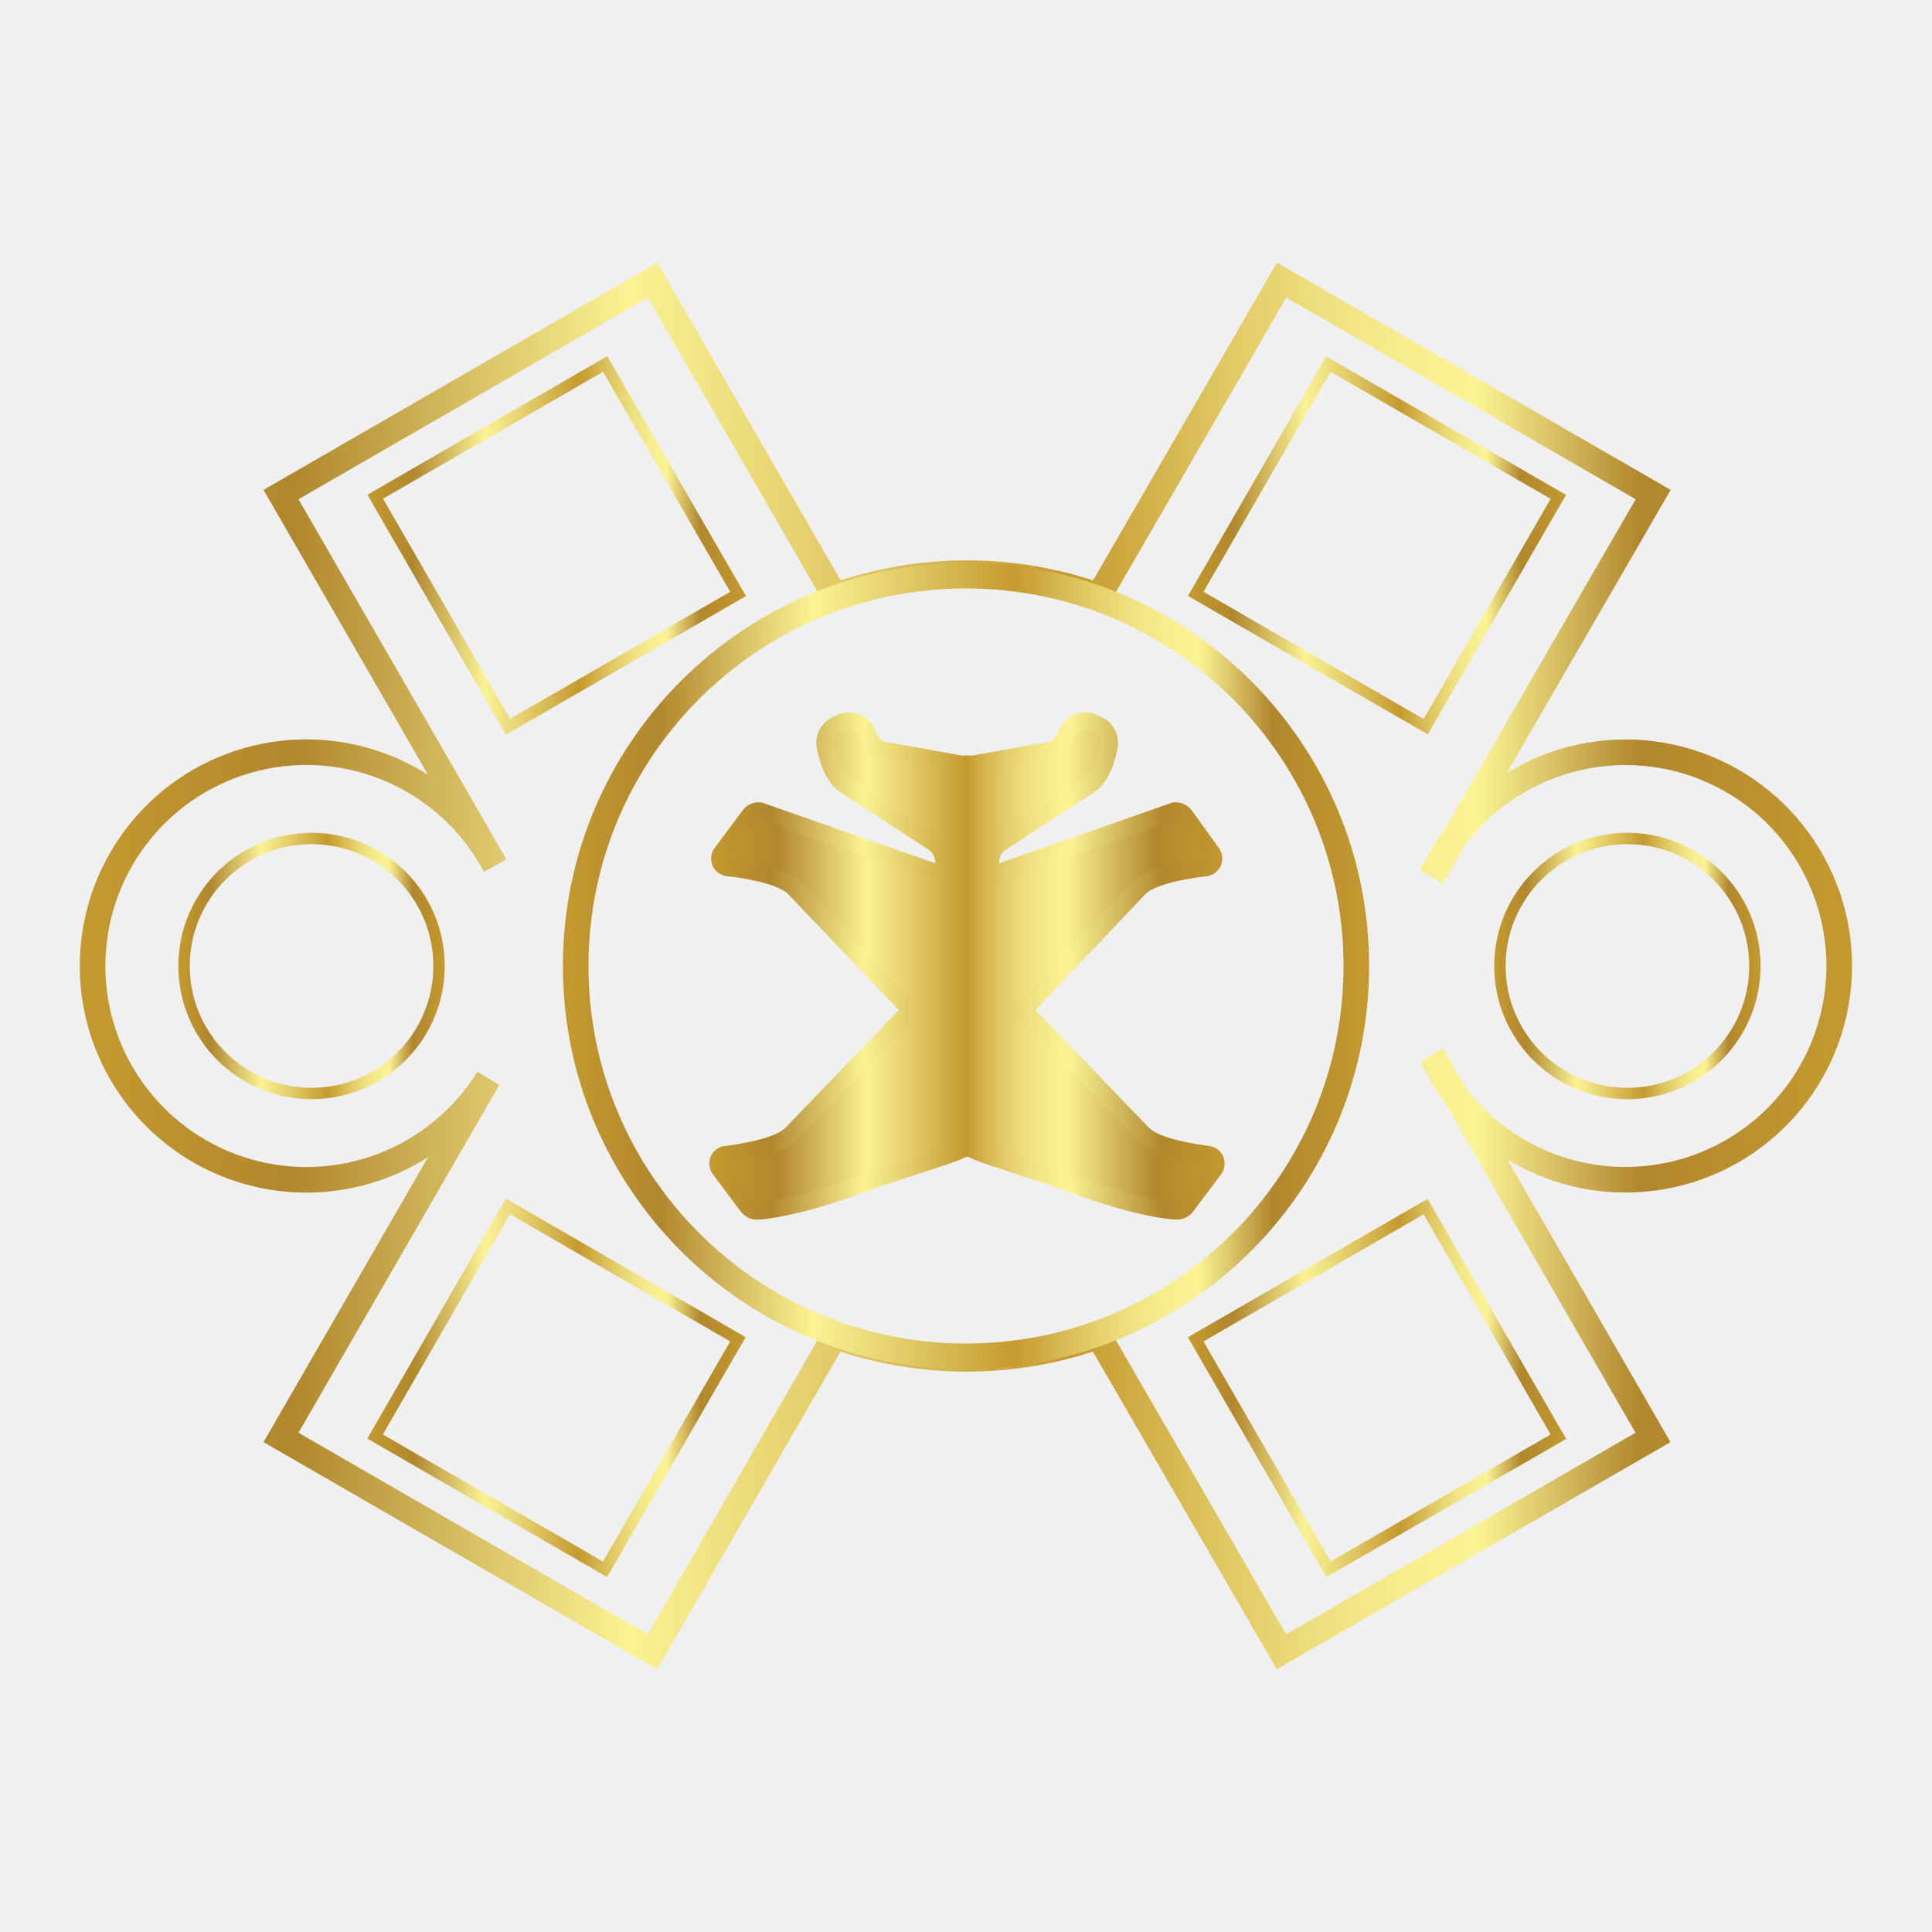
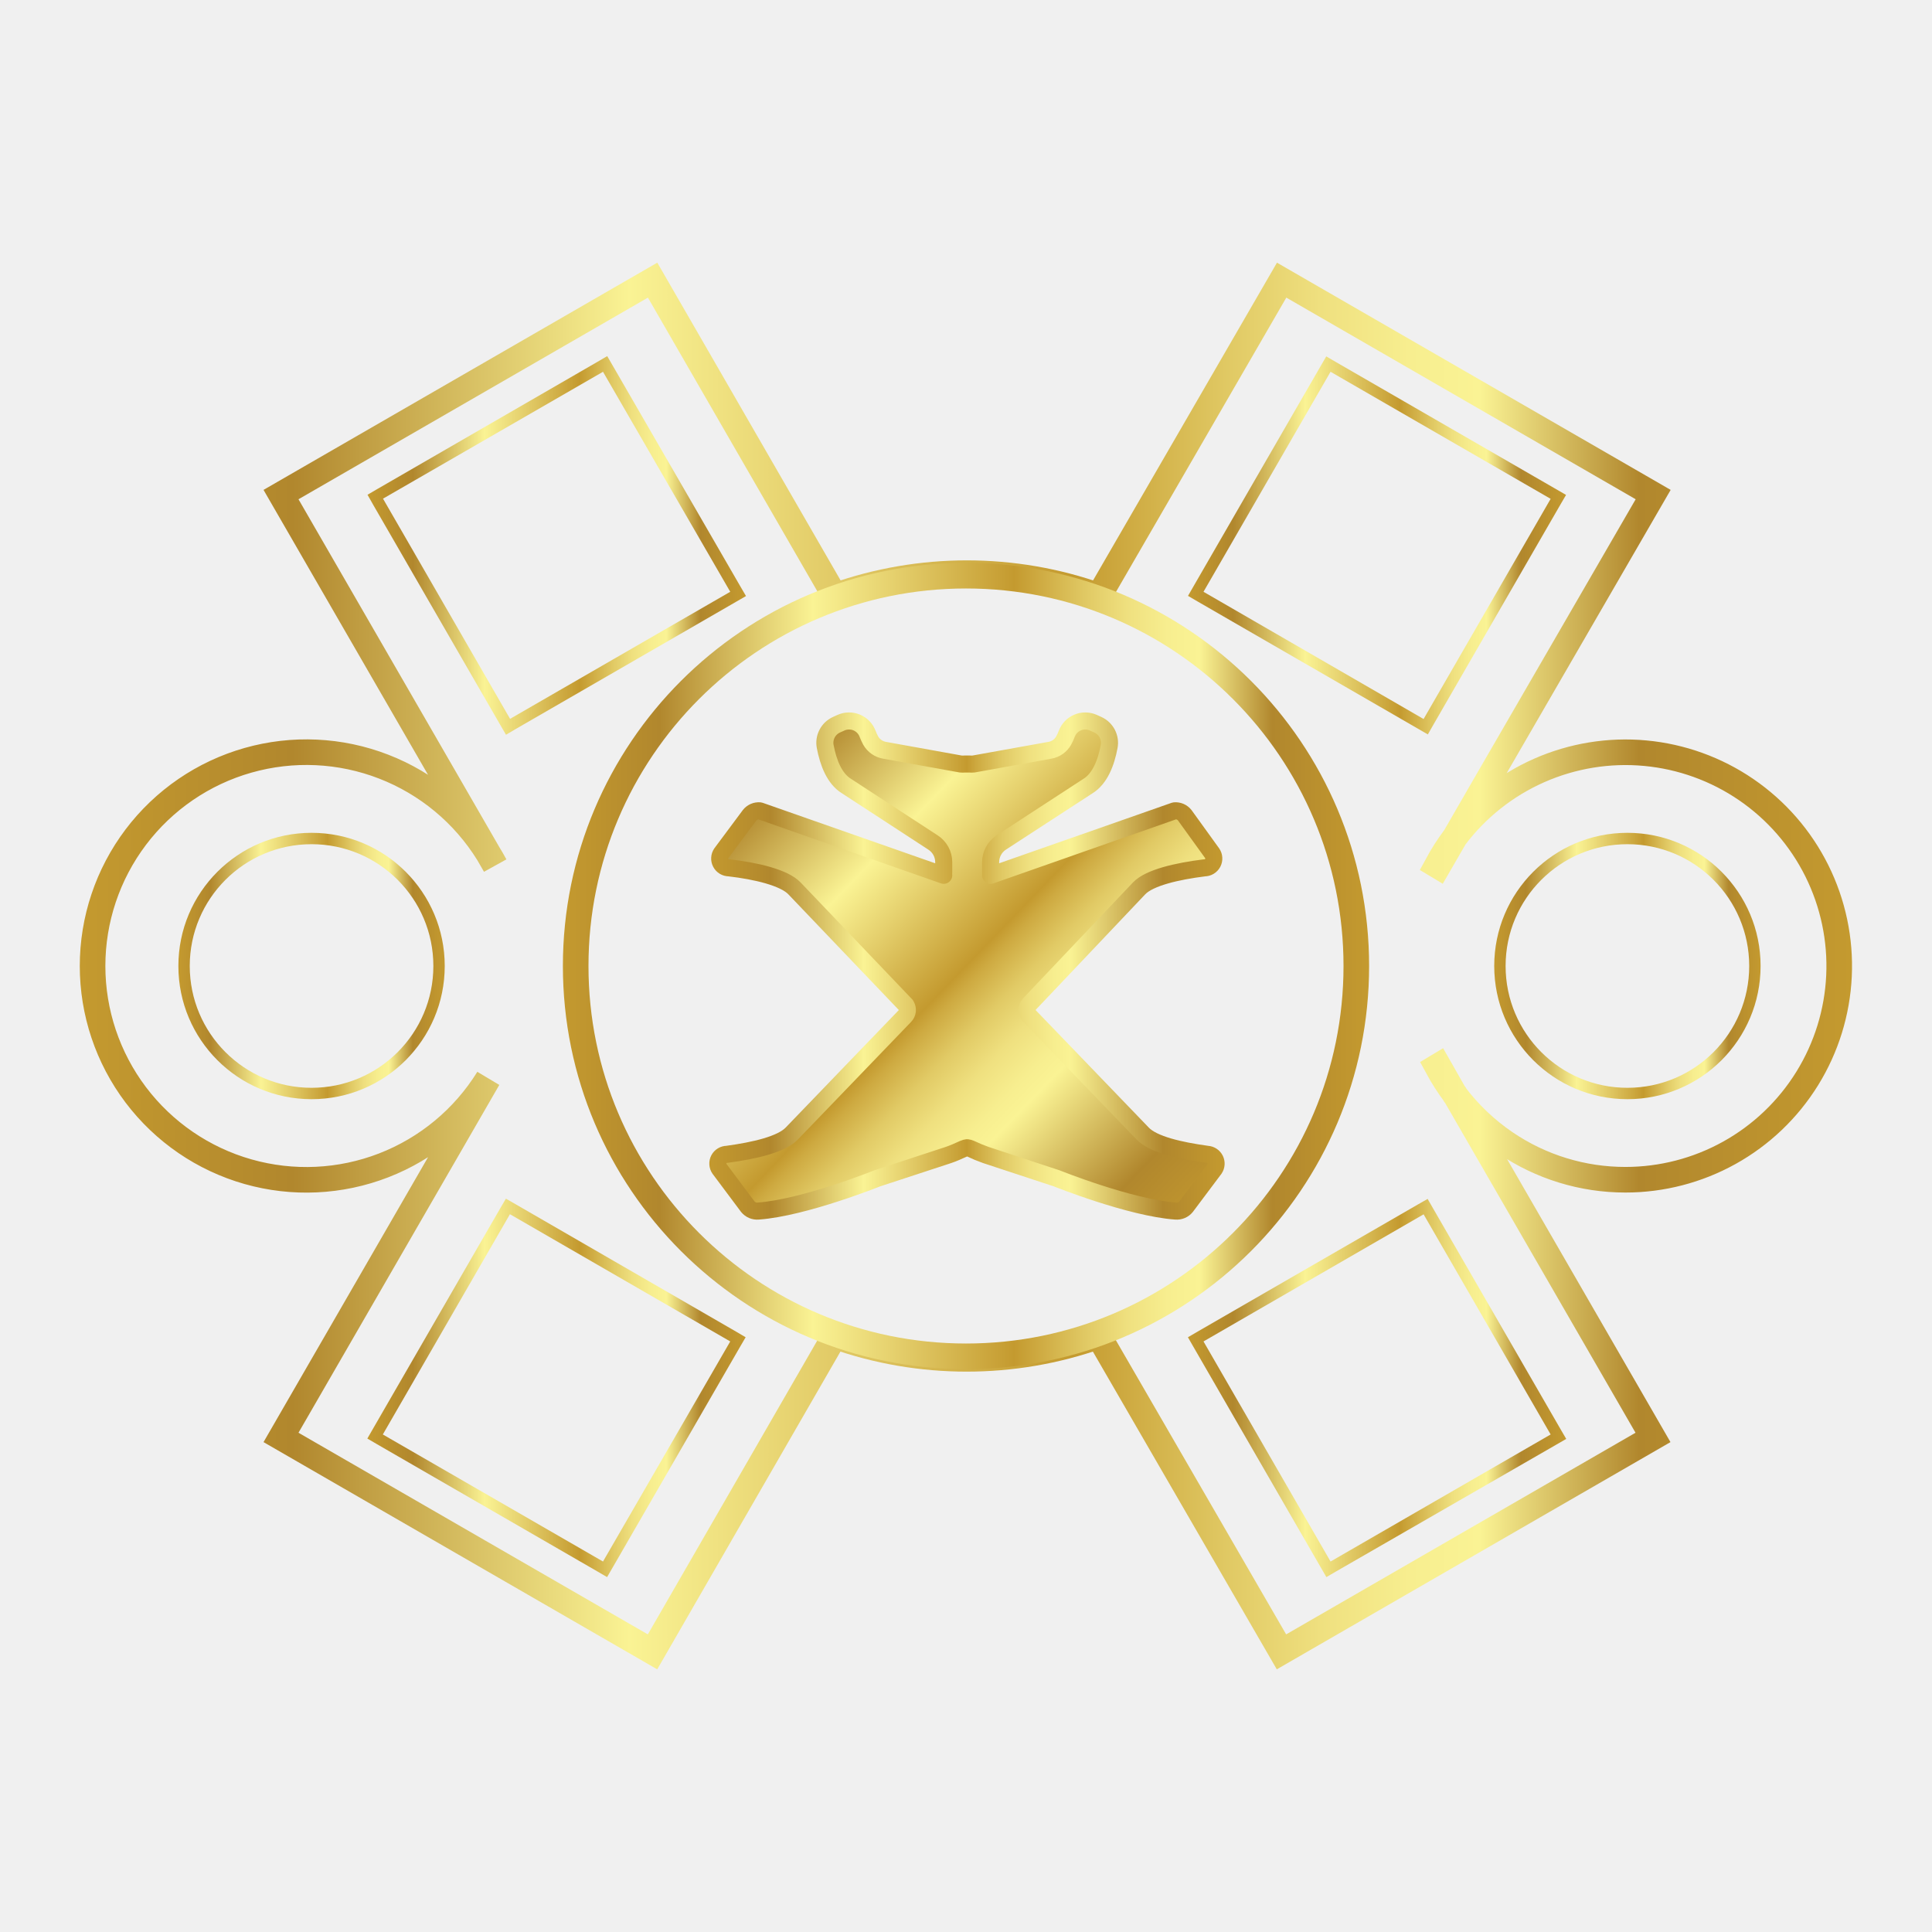
- <svg xmlns="http://www.w3.org/2000/svg" xmlns:xlink="http://www.w3.org/1999/xlink" id="6b66d06a-0e99-4d41-8dee-a8b7e8edeb4f" data-name="Layer 1" viewBox="0 0 222 222">
+ <svg xmlns="http://www.w3.org/2000/svg" width="222" height="222" viewBox="0 0 222 222" fill="none">
+   <g clip-path="url(#clip0_2_36)">
+     <path d="M56.1 98.07C53.288 93.525 49.07 90.022 44.087 88.091C39.104 86.159 33.627 85.905 28.486 87.367C23.346 88.829 18.822 91.927 15.601 96.192C12.38 100.457 10.637 105.656 10.637 111C10.637 116.344 12.38 121.543 15.601 125.808C18.822 130.073 23.346 133.171 28.486 134.633C33.627 136.095 39.104 135.841 44.087 133.909C49.07 131.978 53.288 128.474 56.1 123.93L50.56 133.53L32.29 165.17L74.98 189.81L95.9 153.53C105.717 157.01 116.433 157.01 126.25 153.53L147.25 189.81L189.94 165.17L171.62 133.44L167.21 125.8C166.439 124.777 165.747 123.697 165.14 122.57L165.29 122.48L167.18 125.8C168.808 127.952 170.778 129.824 173.01 131.34C177.07 134.095 181.864 135.565 186.77 135.56C190.953 135.562 195.068 134.495 198.723 132.46C202.379 130.426 205.454 127.491 207.657 123.935C209.861 120.379 211.119 116.319 211.313 112.14C211.508 107.961 210.631 103.802 208.767 100.057C206.903 96.311 204.113 93.105 200.662 90.74C197.211 88.375 193.213 86.931 189.048 86.545C184.882 86.159 180.687 86.843 176.86 88.532C173.033 90.222 169.701 92.861 167.18 96.2M56.1 98.07L56.89 99.44C56.64 98.97 56.38 98.52 56.1 98.07ZM56.1 98.07L50.56 88.47L32.29 56.83L74.99 32.19L95.92 68.47C105.737 64.99 116.453 64.99 126.27 68.47L147.27 32.19L189.96 56.83L171.59 88.56L167.18 96.2M167.18 96.2C166.409 97.223 165.717 98.302 165.11 99.43L165.26 99.52L167.18 96.2Z" stroke="url(#paint0_linear_2_36)" stroke-width="2.941" />
+     <path d="M111 155.85C135.77 155.85 155.85 135.77 155.85 111C155.85 86.23 135.77 66.15 111 66.15C86.23 66.15 66.15 86.23 66.15 111C66.15 135.77 86.23 155.85 111 155.85Z" stroke="url(#paint1_linear_2_36)" stroke-width="2.941" />
+     <path d="M69.29 42.72L83.91 68L58.61 82.6L44.01 57.3L69.29 42.72ZM69.76 40.93L68.63 41.59L43.36 56.19L42.23 56.85L42.88 58L57.48 83.29L58.14 84.43L59.29 83.75L84.58 69.15L85.72 68.49L85.06 67.36L70.44 42.07L69.78 40.93H69.76Z" fill="url(#paint2_linear_2_36)" />
+     <path d="M152.89 42.72L178.18 57.32L163.58 82.62L138.29 68L152.9 42.7M152.42 40.91L151.76 42.05L137.16 67.34L136.51 68.47L137.64 69.13L162.93 83.73L164.07 84.39L164.72 83.25L179.29 58L179.95 56.87L178.81 56.21L153.52 41.61L152.39 40.95L152.42 40.91Z" fill="url(#paint3_linear_2_36)" />
+     <path d="M58.61 139.53L83.91 154.14L69.29 179.43L43.99 164.83L58.59 139.53M58.12 137.75L57.46 138.88L42.86 164.17L42.21 165.3L43.34 165.96L68.63 180.56L69.76 181.22L70.42 180.08L85.02 154.79L85.68 153.66L84.56 153L59.29 138.4L58.16 137.75H58.12Z" fill="url(#paint4_linear_2_36)" />
+     <path d="M163.58 139.53L178.18 164.83L152.89 179.43L138.29 154.14L163.59 139.53M164.07 137.75L162.93 138.4L137.63 153L136.5 153.66L137.15 154.79L151.75 180.08L152.41 181.22L153.54 180.56L178.83 166L179.97 165.34L179.31 164.21L164.71 138.92L164.06 137.79L164.07 137.75Z" fill="url(#paint5_linear_2_36)" />
+     <path d="M35.8 125.65C43.891 125.65 50.45 119.091 50.45 111C50.45 102.909 43.891 96.35 35.8 96.35C27.709 96.35 21.15 102.909 21.15 111C21.15 119.091 27.709 125.65 35.8 125.65Z" stroke="url(#paint6_linear_2_36)" stroke-width="1.307" />
+     <path d="M187 125.65C195.091 125.65 201.65 119.091 201.65 111C201.65 102.909 195.091 96.35 187 96.35C178.909 96.35 172.35 102.909 172.35 111C172.35 119.091 178.909 125.65 187 125.65Z" stroke="url(#paint7_linear_2_36)" stroke-width="1.307" />
+     <path d="M139.56 134.3L136.29 138.66C136.149 138.833 135.968 138.969 135.762 139.056C135.556 139.144 135.333 139.179 135.11 139.16C129.86 138.79 121.42 135.4 121.42 135.4L113.29 132.72C112.691 132.508 112.103 132.264 111.53 131.99C111.403 131.934 111.268 131.897 111.13 131.88C110.992 131.895 110.857 131.932 110.73 131.99C110.15 132.25 109.57 132.52 108.97 132.72L100.8 135.4C100.8 135.4 92.37 138.79 87.12 139.16C86.896 139.179 86.671 139.144 86.463 139.057C86.256 138.969 86.073 138.833 85.93 138.66L82.67 134.3C82.561 134.141 82.497 133.955 82.486 133.763C82.474 133.571 82.516 133.379 82.605 133.208C82.695 133.037 82.829 132.894 82.994 132.794C83.158 132.694 83.347 132.641 83.54 132.64C86.75 132.2 89.78 131.5 90.98 130.25L103.98 116.75C104.133 116.594 104.23 116.392 104.257 116.175C104.284 115.959 104.239 115.739 104.13 115.55C104.13 115.49 104.03 115.43 103.98 115.37L91.29 102.08C90.11 100.84 86.9 100.08 83.77 99.72C83.575 99.721 83.384 99.668 83.217 99.569C83.05 99.469 82.913 99.325 82.822 99.153C82.73 98.981 82.687 98.788 82.698 98.594C82.708 98.399 82.771 98.211 82.88 98.05L86.14 93.67C86.278 93.496 86.458 93.36 86.662 93.272C86.866 93.185 87.089 93.15 87.31 93.17L108.44 100.58C108.43 100.447 108.43 100.313 108.44 100.18V99.07C108.44 98.621 108.328 98.178 108.113 97.783C107.898 97.389 107.588 97.054 107.21 96.81L97.29 90.34C95.88 89.49 95.17 87.63 94.82 85.77C94.728 85.274 94.802 84.762 95.032 84.313C95.262 83.865 95.634 83.505 96.09 83.29L96.62 83.05C96.905 82.919 97.215 82.849 97.528 82.844C97.842 82.839 98.153 82.899 98.443 83.02C98.732 83.141 98.993 83.321 99.21 83.548C99.426 83.775 99.593 84.045 99.7 84.34C99.801 84.6 99.918 84.854 100.05 85.1C100.216 85.39 100.443 85.639 100.716 85.831C100.989 86.023 101.301 86.153 101.63 86.21L110.39 87.79C110.553 87.805 110.717 87.805 110.88 87.79H111.4C111.556 87.805 111.714 87.805 111.87 87.79L120.65 86.21C120.977 86.153 121.288 86.023 121.56 85.831C121.831 85.639 122.057 85.389 122.22 85.1C122.357 84.856 122.474 84.602 122.57 84.34C122.677 84.045 122.844 83.775 123.06 83.548C123.277 83.321 123.538 83.141 123.827 83.02C124.117 82.899 124.428 82.839 124.742 82.844C125.056 82.849 125.365 82.919 125.65 83.05L126.18 83.29C126.636 83.505 127.008 83.865 127.238 84.313C127.468 84.762 127.542 85.274 127.45 85.77C127.11 87.63 126.39 89.49 124.99 90.34L115.05 96.81C114.676 97.056 114.368 97.392 114.155 97.786C113.942 98.181 113.831 98.622 113.83 99.07V100.18C113.84 100.313 113.84 100.447 113.83 100.58L134.96 93.17C135.181 93.15 135.404 93.185 135.608 93.272C135.812 93.36 135.992 93.496 136.13 93.67L139.29 98.05C139.399 98.21 139.462 98.397 139.472 98.591C139.483 98.785 139.441 98.977 139.351 99.149C139.26 99.32 139.125 99.464 138.959 99.565C138.794 99.665 138.604 99.719 138.41 99.72C135.27 100.11 132.07 100.84 130.89 102.08L118.29 115.37C118.237 115.425 118.19 115.485 118.15 115.55C118.041 115.739 117.996 115.959 118.023 116.175C118.05 116.392 118.147 116.594 118.3 116.75L131.3 130.25C132.49 131.5 135.52 132.2 138.73 132.64C138.918 132.651 139.1 132.711 139.257 132.815C139.414 132.918 139.541 133.061 139.626 133.23C139.71 133.398 139.748 133.586 139.737 133.774C139.725 133.962 139.664 134.143 139.56 134.3Z" fill="url(#paint8_linear_2_36)" stroke="url(#paint9_linear_2_36)" stroke-width="1.96" stroke-linecap="round" stroke-linejoin="round" />
+   </g>
  <defs>
-     <linearGradient id="c30d6575-5b9d-416f-aa0d-21f1cdd41e1c" x1="8.9" y1="111" x2="212.51" y2="111" gradientUnits="userSpaceOnUse">
-       <stop offset="0" stop-color="#c49a2f" />
-       <stop offset="0.12" stop-color="#b1872d" />
-       <stop offset="0.31" stop-color="#faf394" />
-       <stop offset="0.41" stop-color="#e5d06d" />
-       <stop offset="0.56" stop-color="#c49a2f" />
-       <stop offset="0.59" stop-color="#ceaa41" />
-       <stop offset="0.65" stop-color="#e1ca65" />
-       <stop offset="0.7" stop-color="#efe07f" />
-       <stop offset="0.75" stop-color="#f7ee8f" />
-       <stop offset="0.79" stop-color="#faf394" />
-       <stop offset="0.88" stop-color="#b1872d" />
-       <stop offset="1" stop-color="#c49a2f" />
+     <linearGradient id="paint0_linear_2_36" x1="9.19" y1="111" x2="212.8" y2="111" gradientUnits="userSpaceOnUse">
+       <stop stop-color="#C49A2F" />
+       <stop offset="0.12" stop-color="#B1872D" />
+       <stop offset="0.31" stop-color="#FAF394" />
+       <stop offset="0.41" stop-color="#E5D06D" />
+       <stop offset="0.56" stop-color="#C49A2F" />
+       <stop offset="0.59" stop-color="#CEAA41" />
+       <stop offset="0.65" stop-color="#E1CA65" />
+       <stop offset="0.7" stop-color="#EFE07F" />
+       <stop offset="0.75" stop-color="#F7EE8F" />
+       <stop offset="0.79" stop-color="#FAF394" />
+       <stop offset="0.88" stop-color="#B1872D" />
+       <stop offset="1" stop-color="#C49A2F" />
    </linearGradient>
-     <linearGradient id="5e3e7936-ae2d-4705-8535-b52783b61bfa" x1="64.68" y1="111" x2="157.32" y2="111" xlink:href="#c30d6575-5b9d-416f-aa0d-21f1cdd41e1c" />
-     <linearGradient id="e6eb33a4-f63b-41cf-87cc-12598e951e9d" x1="41.94" y1="62.67" x2="85.41" y2="62.67" xlink:href="#c30d6575-5b9d-416f-aa0d-21f1cdd41e1c" />
-     <linearGradient id="19df4e30-fcc3-49a8-8d9e-97affa45bf6b" x1="136.21" y1="62.67" x2="179.68" y2="62.67" xlink:href="#c30d6575-5b9d-416f-aa0d-21f1cdd41e1c" />
-     <linearGradient id="48a8a8b5-733e-4dde-ba48-9fd9da52eb99" x1="41.94" y1="159.48" x2="85.41" y2="159.48" xlink:href="#c30d6575-5b9d-416f-aa0d-21f1cdd41e1c" />
-     <linearGradient id="113ae0a3-006f-4b6b-aabf-4f44714f307e" x1="136.21" y1="159.48" x2="179.68" y2="159.48" xlink:href="#c30d6575-5b9d-416f-aa0d-21f1cdd41e1c" />
-     <linearGradient id="01b8f8e9-5fc5-4bbb-8200-e20fd3f4c123" x1="20.5" y1="111" x2="51.1" y2="111" xlink:href="#c30d6575-5b9d-416f-aa0d-21f1cdd41e1c" />
-     <linearGradient id="2a24f39a-5a6e-4459-a0d3-c0b2b9a7b573" x1="171.7" y1="111" x2="202.3" y2="111" xlink:href="#c30d6575-5b9d-416f-aa0d-21f1cdd41e1c" />
-     <linearGradient id="f7d27643-be75-46ab-bb08-b113560f6a6e" x1="82.15" y1="111" x2="139.47" y2="111" gradientUnits="userSpaceOnUse">
-       <stop offset="0" stop-color="#c49a2f" />
-       <stop offset="0.12" stop-color="#b1872d" />
-       <stop offset="0.3" stop-color="#faf394" />
-       <stop offset="0.38" stop-color="#e5d06d" />
-       <stop offset="0.5" stop-color="#c49a2f" />
-       <stop offset="0.52" stop-color="#ceaa41" />
-       <stop offset="0.57" stop-color="#e1ca65" />
-       <stop offset="0.62" stop-color="#efe07f" />
-       <stop offset="0.67" stop-color="#f7ee8f" />
-       <stop offset="0.7" stop-color="#faf394" />
-       <stop offset="0.88" stop-color="#b1872d" />
-       <stop offset="1" stop-color="#c49a2f" />
+     <linearGradient id="paint1_linear_2_36" x1="64.68" y1="111" x2="157.32" y2="111" gradientUnits="userSpaceOnUse">
+       <stop stop-color="#C49A2F" />
+       <stop offset="0.12" stop-color="#B1872D" />
+       <stop offset="0.31" stop-color="#FAF394" />
+       <stop offset="0.41" stop-color="#E5D06D" />
+       <stop offset="0.56" stop-color="#C49A2F" />
+       <stop offset="0.59" stop-color="#CEAA41" />
+       <stop offset="0.65" stop-color="#E1CA65" />
+       <stop offset="0.7" stop-color="#EFE07F" />
+       <stop offset="0.75" stop-color="#F7EE8F" />
+       <stop offset="0.79" stop-color="#FAF394" />
+       <stop offset="0.88" stop-color="#B1872D" />
+       <stop offset="1" stop-color="#C49A2F" />
    </linearGradient>
-     <linearGradient id="661089a7-79c6-4340-ae4b-43dc203b504d" x1="81.17" y1="111" x2="140.45" y2="111" xlink:href="#f7d27643-be75-46ab-bb08-b113560f6a6e" />
+     <linearGradient id="paint2_linear_2_36" x1="42.23" y1="62.67" x2="85.7" y2="62.67" gradientUnits="userSpaceOnUse">
+       <stop stop-color="#C49A2F" />
+       <stop offset="0.12" stop-color="#B1872D" />
+       <stop offset="0.31" stop-color="#FAF394" />
+       <stop offset="0.41" stop-color="#E5D06D" />
+       <stop offset="0.56" stop-color="#C49A2F" />
+       <stop offset="0.59" stop-color="#CEAA41" />
+       <stop offset="0.65" stop-color="#E1CA65" />
+       <stop offset="0.7" stop-color="#EFE07F" />
+       <stop offset="0.75" stop-color="#F7EE8F" />
+       <stop offset="0.79" stop-color="#FAF394" />
+       <stop offset="0.88" stop-color="#B1872D" />
+       <stop offset="1" stop-color="#C49A2F" />
+     </linearGradient>
+     <linearGradient id="paint3_linear_2_36" x1="136.5" y1="62.67" x2="179.97" y2="62.67" gradientUnits="userSpaceOnUse">
+       <stop stop-color="#C49A2F" />
+       <stop offset="0.12" stop-color="#B1872D" />
+       <stop offset="0.31" stop-color="#FAF394" />
+       <stop offset="0.41" stop-color="#E5D06D" />
+       <stop offset="0.56" stop-color="#C49A2F" />
+       <stop offset="0.59" stop-color="#CEAA41" />
+       <stop offset="0.65" stop-color="#E1CA65" />
+       <stop offset="0.7" stop-color="#EFE07F" />
+       <stop offset="0.75" stop-color="#F7EE8F" />
+       <stop offset="0.79" stop-color="#FAF394" />
+       <stop offset="0.88" stop-color="#B1872D" />
+       <stop offset="1" stop-color="#C49A2F" />
+     </linearGradient>
+     <linearGradient id="paint4_linear_2_36" x1="42.23" y1="159.48" x2="85.7" y2="159.48" gradientUnits="userSpaceOnUse">
+       <stop stop-color="#C49A2F" />
+       <stop offset="0.12" stop-color="#B1872D" />
+       <stop offset="0.31" stop-color="#FAF394" />
+       <stop offset="0.41" stop-color="#E5D06D" />
+       <stop offset="0.56" stop-color="#C49A2F" />
+       <stop offset="0.59" stop-color="#CEAA41" />
+       <stop offset="0.65" stop-color="#E1CA65" />
+       <stop offset="0.7" stop-color="#EFE07F" />
+       <stop offset="0.75" stop-color="#F7EE8F" />
+       <stop offset="0.79" stop-color="#FAF394" />
+       <stop offset="0.88" stop-color="#B1872D" />
+       <stop offset="1" stop-color="#C49A2F" />
+     </linearGradient>
+     <linearGradient id="paint5_linear_2_36" x1="136.5" y1="159.48" x2="179.97" y2="159.48" gradientUnits="userSpaceOnUse">
+       <stop stop-color="#C49A2F" />
+       <stop offset="0.12" stop-color="#B1872D" />
+       <stop offset="0.31" stop-color="#FAF394" />
+       <stop offset="0.41" stop-color="#E5D06D" />
+       <stop offset="0.56" stop-color="#C49A2F" />
+       <stop offset="0.59" stop-color="#CEAA41" />
+       <stop offset="0.65" stop-color="#E1CA65" />
+       <stop offset="0.7" stop-color="#EFE07F" />
+       <stop offset="0.75" stop-color="#F7EE8F" />
+       <stop offset="0.79" stop-color="#FAF394" />
+       <stop offset="0.88" stop-color="#B1872D" />
+       <stop offset="1" stop-color="#C49A2F" />
+     </linearGradient>
+     <linearGradient id="paint6_linear_2_36" x1="20.5" y1="111" x2="51.1" y2="111" gradientUnits="userSpaceOnUse">
+       <stop stop-color="#C49A2F" />
+       <stop offset="0.12" stop-color="#B1872D" />
+       <stop offset="0.31" stop-color="#FAF394" />
+       <stop offset="0.41" stop-color="#E5D06D" />
+       <stop offset="0.56" stop-color="#C49A2F" />
+       <stop offset="0.59" stop-color="#CEAA41" />
+       <stop offset="0.65" stop-color="#E1CA65" />
+       <stop offset="0.7" stop-color="#EFE07F" />
+       <stop offset="0.75" stop-color="#F7EE8F" />
+       <stop offset="0.79" stop-color="#FAF394" />
+       <stop offset="0.88" stop-color="#B1872D" />
+       <stop offset="1" stop-color="#C49A2F" />
+     </linearGradient>
+     <linearGradient id="paint7_linear_2_36" x1="171.7" y1="111" x2="202.3" y2="111" gradientUnits="userSpaceOnUse">
+       <stop stop-color="#C49A2F" />
+       <stop offset="0.12" stop-color="#B1872D" />
+       <stop offset="0.31" stop-color="#FAF394" />
+       <stop offset="0.41" stop-color="#E5D06D" />
+       <stop offset="0.56" stop-color="#C49A2F" />
+       <stop offset="0.59" stop-color="#CEAA41" />
+       <stop offset="0.65" stop-color="#E1CA65" />
+       <stop offset="0.7" stop-color="#EFE07F" />
+       <stop offset="0.75" stop-color="#F7EE8F" />
+       <stop offset="0.79" stop-color="#FAF394" />
+       <stop offset="0.88" stop-color="#B1872D" />
+       <stop offset="1" stop-color="#C49A2F" />
+     </linearGradient>
+     <linearGradient id="paint8_linear_2_36" x1="82" y1="83" x2="140" y2="139" gradientUnits="userSpaceOnUse">
+       <stop stop-color="#C49A2F" />
+       <stop offset="0.12" stop-color="#B1872D" />
+       <stop offset="0.3" stop-color="#FAF394" />
+       <stop offset="0.38" stop-color="#E5D06D" />
+       <stop offset="0.5" stop-color="#C49A2F" />
+       <stop offset="0.52" stop-color="#CEAA41" />
+       <stop offset="0.57" stop-color="#E1CA65" />
+       <stop offset="0.62" stop-color="#EFE07F" />
+       <stop offset="0.67" stop-color="#F7EE8F" />
+       <stop offset="0.7" stop-color="#FAF394" />
+       <stop offset="0.88" stop-color="#B1872D" />
+       <stop offset="1" stop-color="#C49A2F" />
+     </linearGradient>
+     <linearGradient id="paint9_linear_2_36" x1="81.46" y1="111" x2="140.74" y2="111" gradientUnits="userSpaceOnUse">
+       <stop stop-color="#C49A2F" />
+       <stop offset="0.12" stop-color="#B1872D" />
+       <stop offset="0.3" stop-color="#FAF394" />
+       <stop offset="0.38" stop-color="#E5D06D" />
+       <stop offset="0.5" stop-color="#C49A2F" />
+       <stop offset="0.52" stop-color="#CEAA41" />
+       <stop offset="0.57" stop-color="#E1CA65" />
+       <stop offset="0.62" stop-color="#EFE07F" />
+       <stop offset="0.67" stop-color="#F7EE8F" />
+       <stop offset="0.7" stop-color="#FAF394" />
+       <stop offset="0.88" stop-color="#B1872D" />
+       <stop offset="1" stop-color="#C49A2F" />
+     </linearGradient>
+     <clipPath id="clip0_2_36">
+       <rect width="222" height="222" fill="white" />
+     </clipPath>
  </defs>
-   <path d="M166.89,125.8,165,122.48l-.15.09a25.32,25.32,0,0,0,2.07,3.23l4.41,7.64,18.32,31.73-42.69,24.64-21-36.28a45.42,45.42,0,0,1-30.35,0L74.69,189.81,32,165.17l18.27-31.64,5.54-9.6a24.57,24.57,0,1,1,0-25.86l.79,1.37c-.25-.47-.51-.92-.79-1.37l-5.54-9.6L32,56.83l42.7-24.64L95.63,68.47a45.42,45.42,0,0,1,30.35,0l21-36.28,42.69,24.64L171.3,88.56l-4.41,7.64a25.32,25.32,0,0,0-2.07,3.23l.15.09,1.92-3.32a24.56,24.56,0,1,1,19.59,39.36,24.46,24.46,0,0,1-13.76-4.22A24.74,24.74,0,0,1,166.89,125.8Z" transform="translate(0.29)" style="fill:none;stroke-width:2.941px;stroke:url(#c30d6575-5b9d-416f-aa0d-21f1cdd41e1c)" />
-   <circle cx="111" cy="111" r="44.85" style="fill:none;stroke-width:2.941px;stroke:url(#5e3e7936-ae2d-4705-8535-b52783b61bfa)" />
-   <path d="M221.7,111A111,111,0,1,1,110.7,0,111,111,0,0,1,221.7,111Z" transform="translate(0.29)" style="fill:none" />
-   <path d="M69,42.72,83.62,68l-25.3,14.6-14.6-25.3L69,42.72m.47-1.79-1.13.66L43.07,56.19l-1.13.66L42.59,58l14.6,25.29.66,1.14L59,83.75l25.29-14.6,1.14-.66-.66-1.13L70.15,42.07l-.66-1.14Z" transform="translate(0.29)" style="fill:url(#e6eb33a4-f63b-41cf-87cc-12598e951e9d)" />
-   <path d="M152.6,42.72l25.29,14.6-14.6,25.3L138,68l14.61-25.3m-.48-1.79-.66,1.14-14.6,25.29-.65,1.13,1.13.66,25.29,14.6,1.14.66.65-1.14L179,58l.66-1.13-1.14-.66-25.29-14.6-1.13-.66Z" transform="translate(0.29)" style="fill:url(#19df4e30-fcc3-49a8-8d9e-97affa45bf6b)" />
-   <path d="M58.32,139.53l25.3,14.61L69,179.43l-25.3-14.6,14.6-25.3m-.47-1.78-.66,1.13-14.6,25.29-.65,1.13,1.13.66,25.29,14.6,1.13.66.66-1.14,14.6-25.29.66-1.13L84.27,153,59,138.4l-1.13-.65Z" transform="translate(0.29)" style="fill:url(#48a8a8b5-733e-4dde-ba48-9fd9da52eb99)" />
-   <path d="M163.29,139.53l14.6,25.3-25.29,14.6L138,154.14l25.3-14.61m.48-1.78-1.14.65L137.34,153l-1.13.66.65,1.13,14.6,25.29.66,1.14,1.13-.66L178.54,166l1.14-.66-.66-1.13-14.6-25.29-.65-1.13Z" transform="translate(0.29)" style="fill:url(#113ae0a3-006f-4b6b-aabf-4f44714f307e)" />
-   <circle cx="35.8" cy="111" r="14.65" style="fill:none;stroke-width:1.307px;stroke:url(#01b8f8e9-5fc5-4bbb-8200-e20fd3f4c123)" />
-   <circle cx="187" cy="111" r="14.65" style="fill:none;stroke-width:1.307px;stroke:url(#2a24f39a-5a6e-4459-a0d3-c0b2b9a7b573)" />
-   <path d="M139.27,134.3,136,138.66a1.37,1.37,0,0,1-1.18.5c-5.25-.37-13.69-3.76-13.69-3.76L113,132.72a18.1,18.1,0,0,1-1.76-.73,1.4,1.4,0,0,0-.4-.11,1.32,1.32,0,0,0-.4.11c-.58.26-1.16.53-1.76.73l-8.17,2.68s-8.43,3.39-13.68,3.76a1.39,1.39,0,0,1-1.19-.5l-3.26-4.36a1.06,1.06,0,0,1,.87-1.66c3.21-.44,6.24-1.14,7.44-2.39l13-13.5a1,1,0,0,0,.15-1.2c0-.06-.1-.12-.15-.18L91,102.08c-1.18-1.24-4.39-2-7.52-2.36a1.07,1.07,0,0,1-.89-1.67l3.26-4.38a1.34,1.34,0,0,1,1.17-.5l21.13,7.41a2.68,2.68,0,0,1,0-.4V99.07a2.69,2.69,0,0,0-1.23-2.26L97,90.34c-1.41-.85-2.12-2.71-2.47-4.57a2.28,2.28,0,0,1,1.27-2.48l.53-.24a2.27,2.27,0,0,1,3.08,1.29,6.69,6.69,0,0,0,.35.76,2.27,2.27,0,0,0,1.58,1.11l8.76,1.58a2.7,2.7,0,0,0,.49,0h.52a2.42,2.42,0,0,0,.47,0l8.78-1.58a2.25,2.25,0,0,0,1.57-1.11,5.31,5.31,0,0,0,.35-.76,2.27,2.27,0,0,1,3.08-1.29l.53.24a2.28,2.28,0,0,1,1.27,2.48c-.34,1.86-1.06,3.72-2.46,4.57l-9.94,6.47a2.71,2.71,0,0,0-1.22,2.26v1.11a2.69,2.69,0,0,1,0,.4l21.13-7.41a1.34,1.34,0,0,1,1.17.5L139,98.05a1.07,1.07,0,0,1-.88,1.67c-3.14.39-6.34,1.12-7.52,2.36L118,115.37a1.1,1.1,0,0,0-.14.18,1,1,0,0,0,.15,1.2l13,13.5c1.19,1.25,4.22,1.95,7.43,2.39A1.07,1.07,0,0,1,139.27,134.3Z" transform="translate(0.29)" style="stroke-linecap:round;stroke-linejoin:round;stroke-width:1.96px;fill:url(#f7d27643-be75-46ab-bb08-b113560f6a6e);stroke:url(#661089a7-79c6-4340-ae4b-43dc203b504d)" />
</svg>
